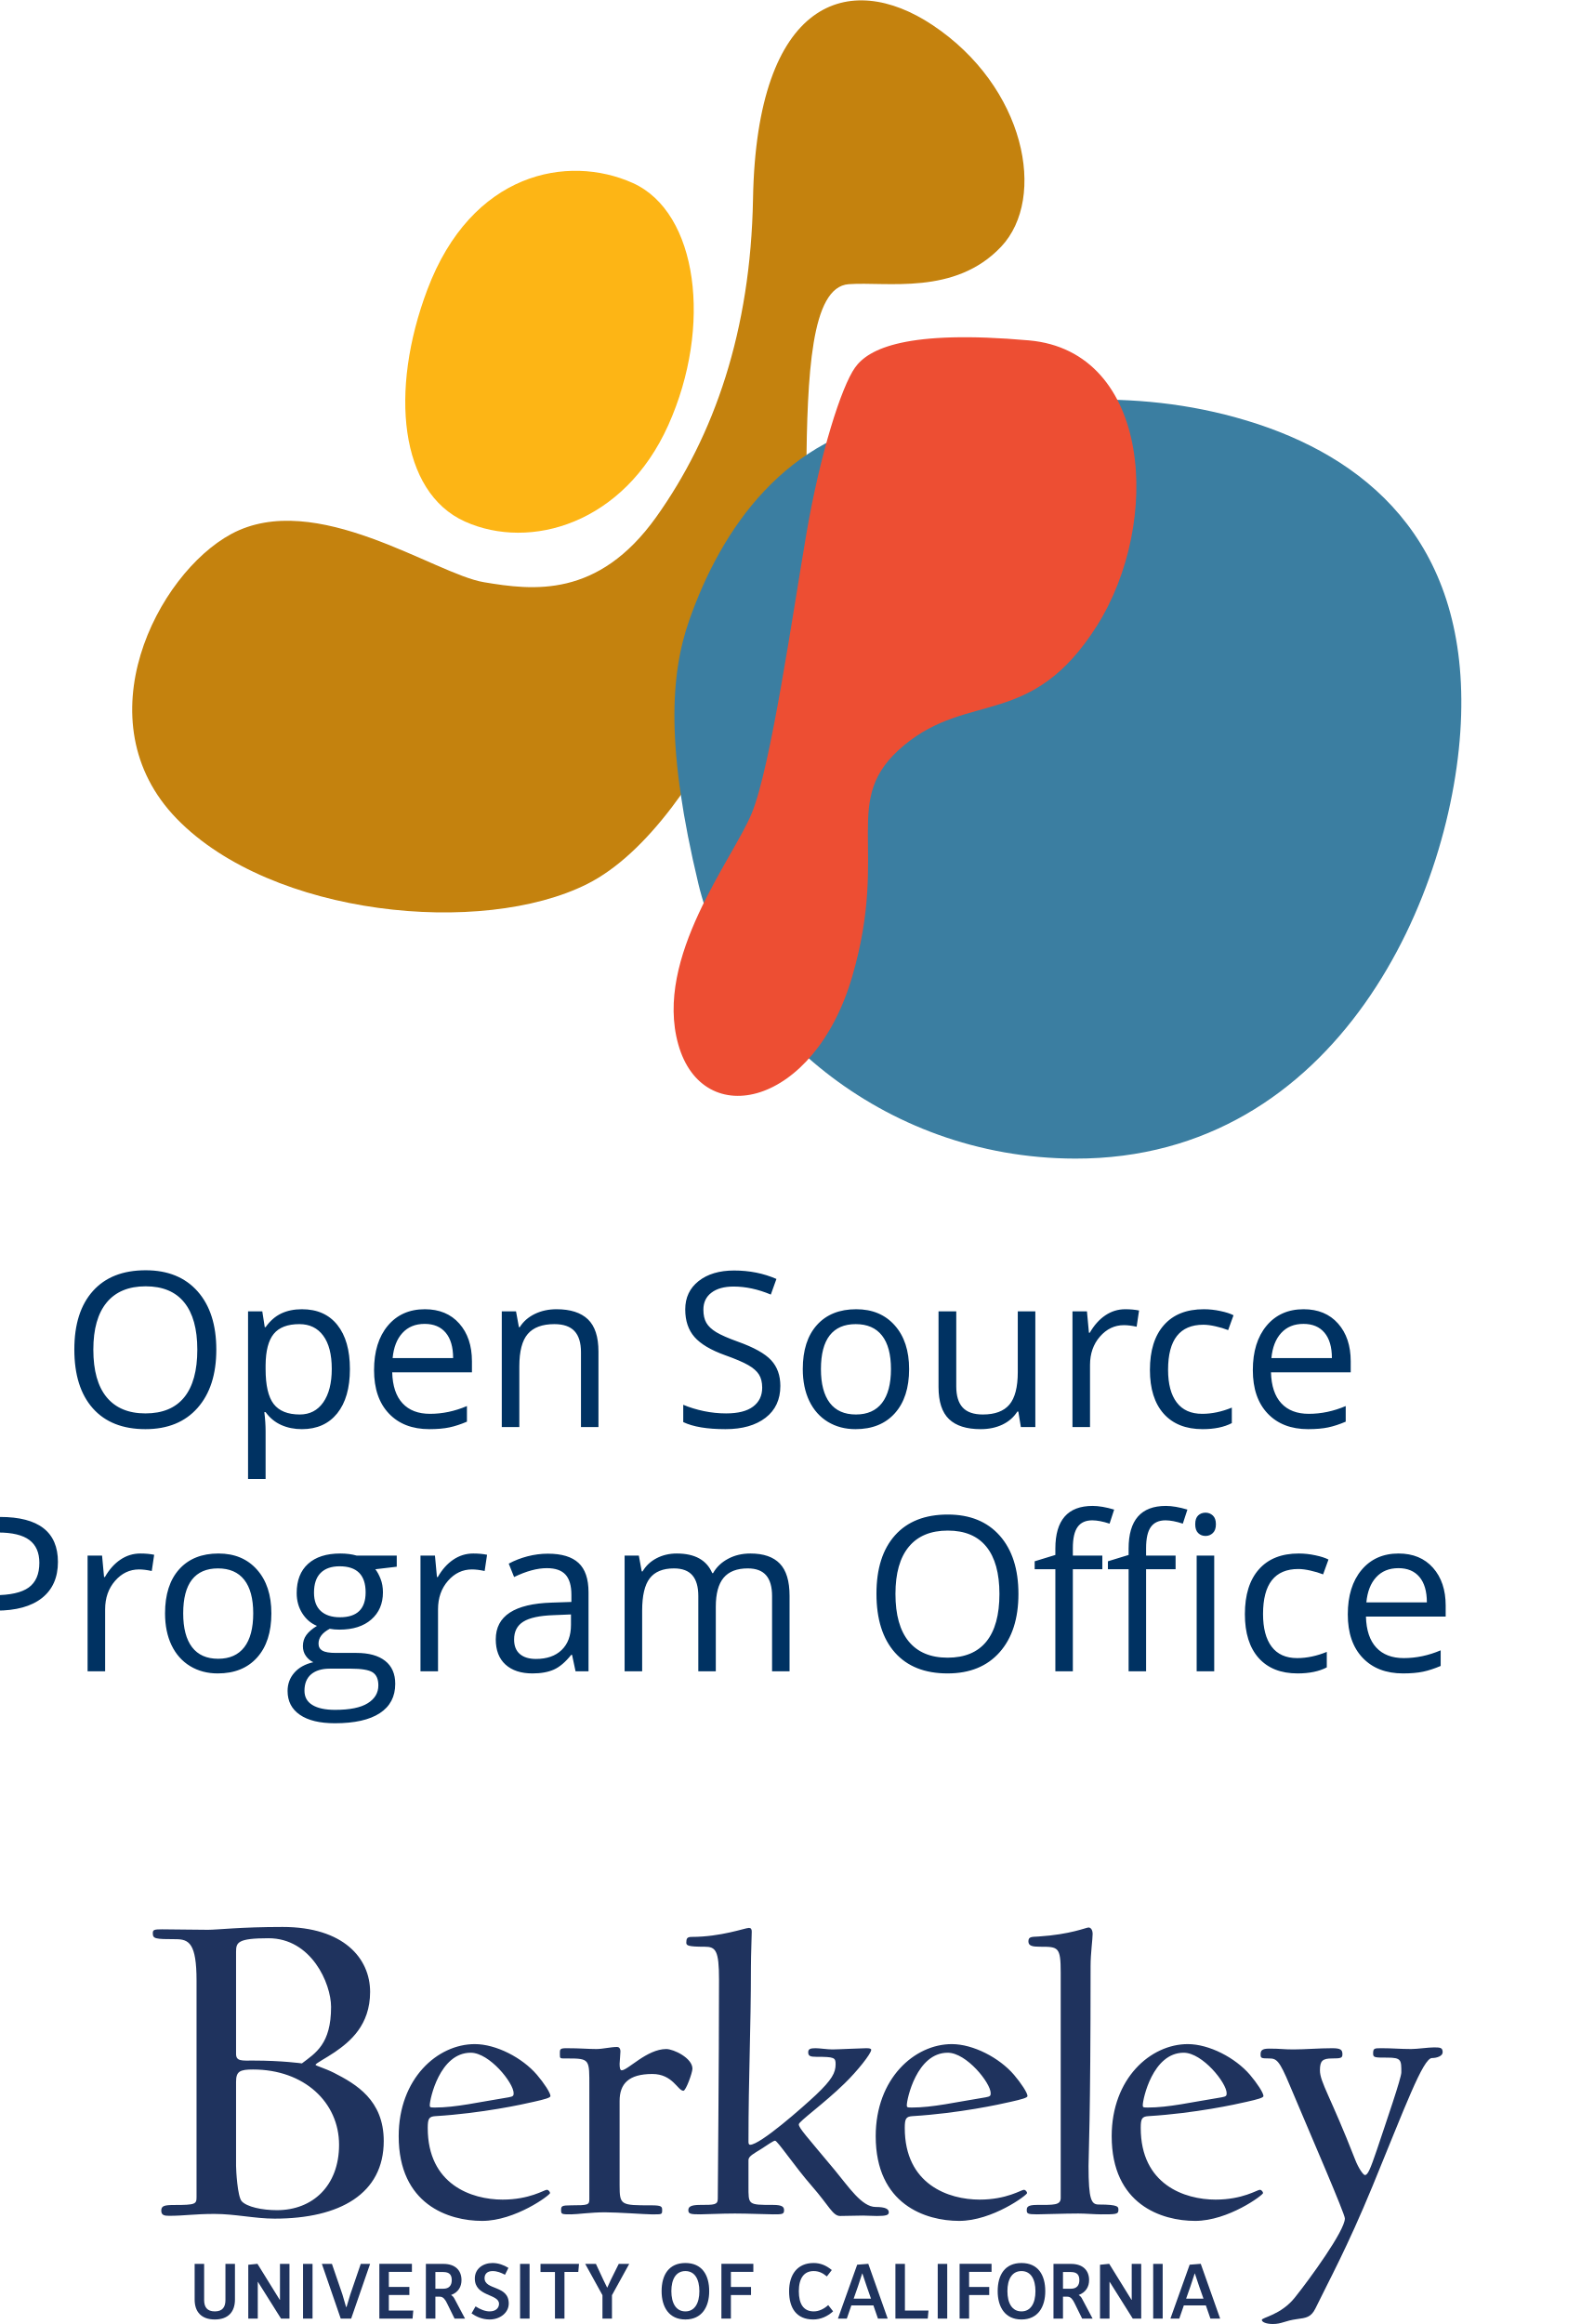
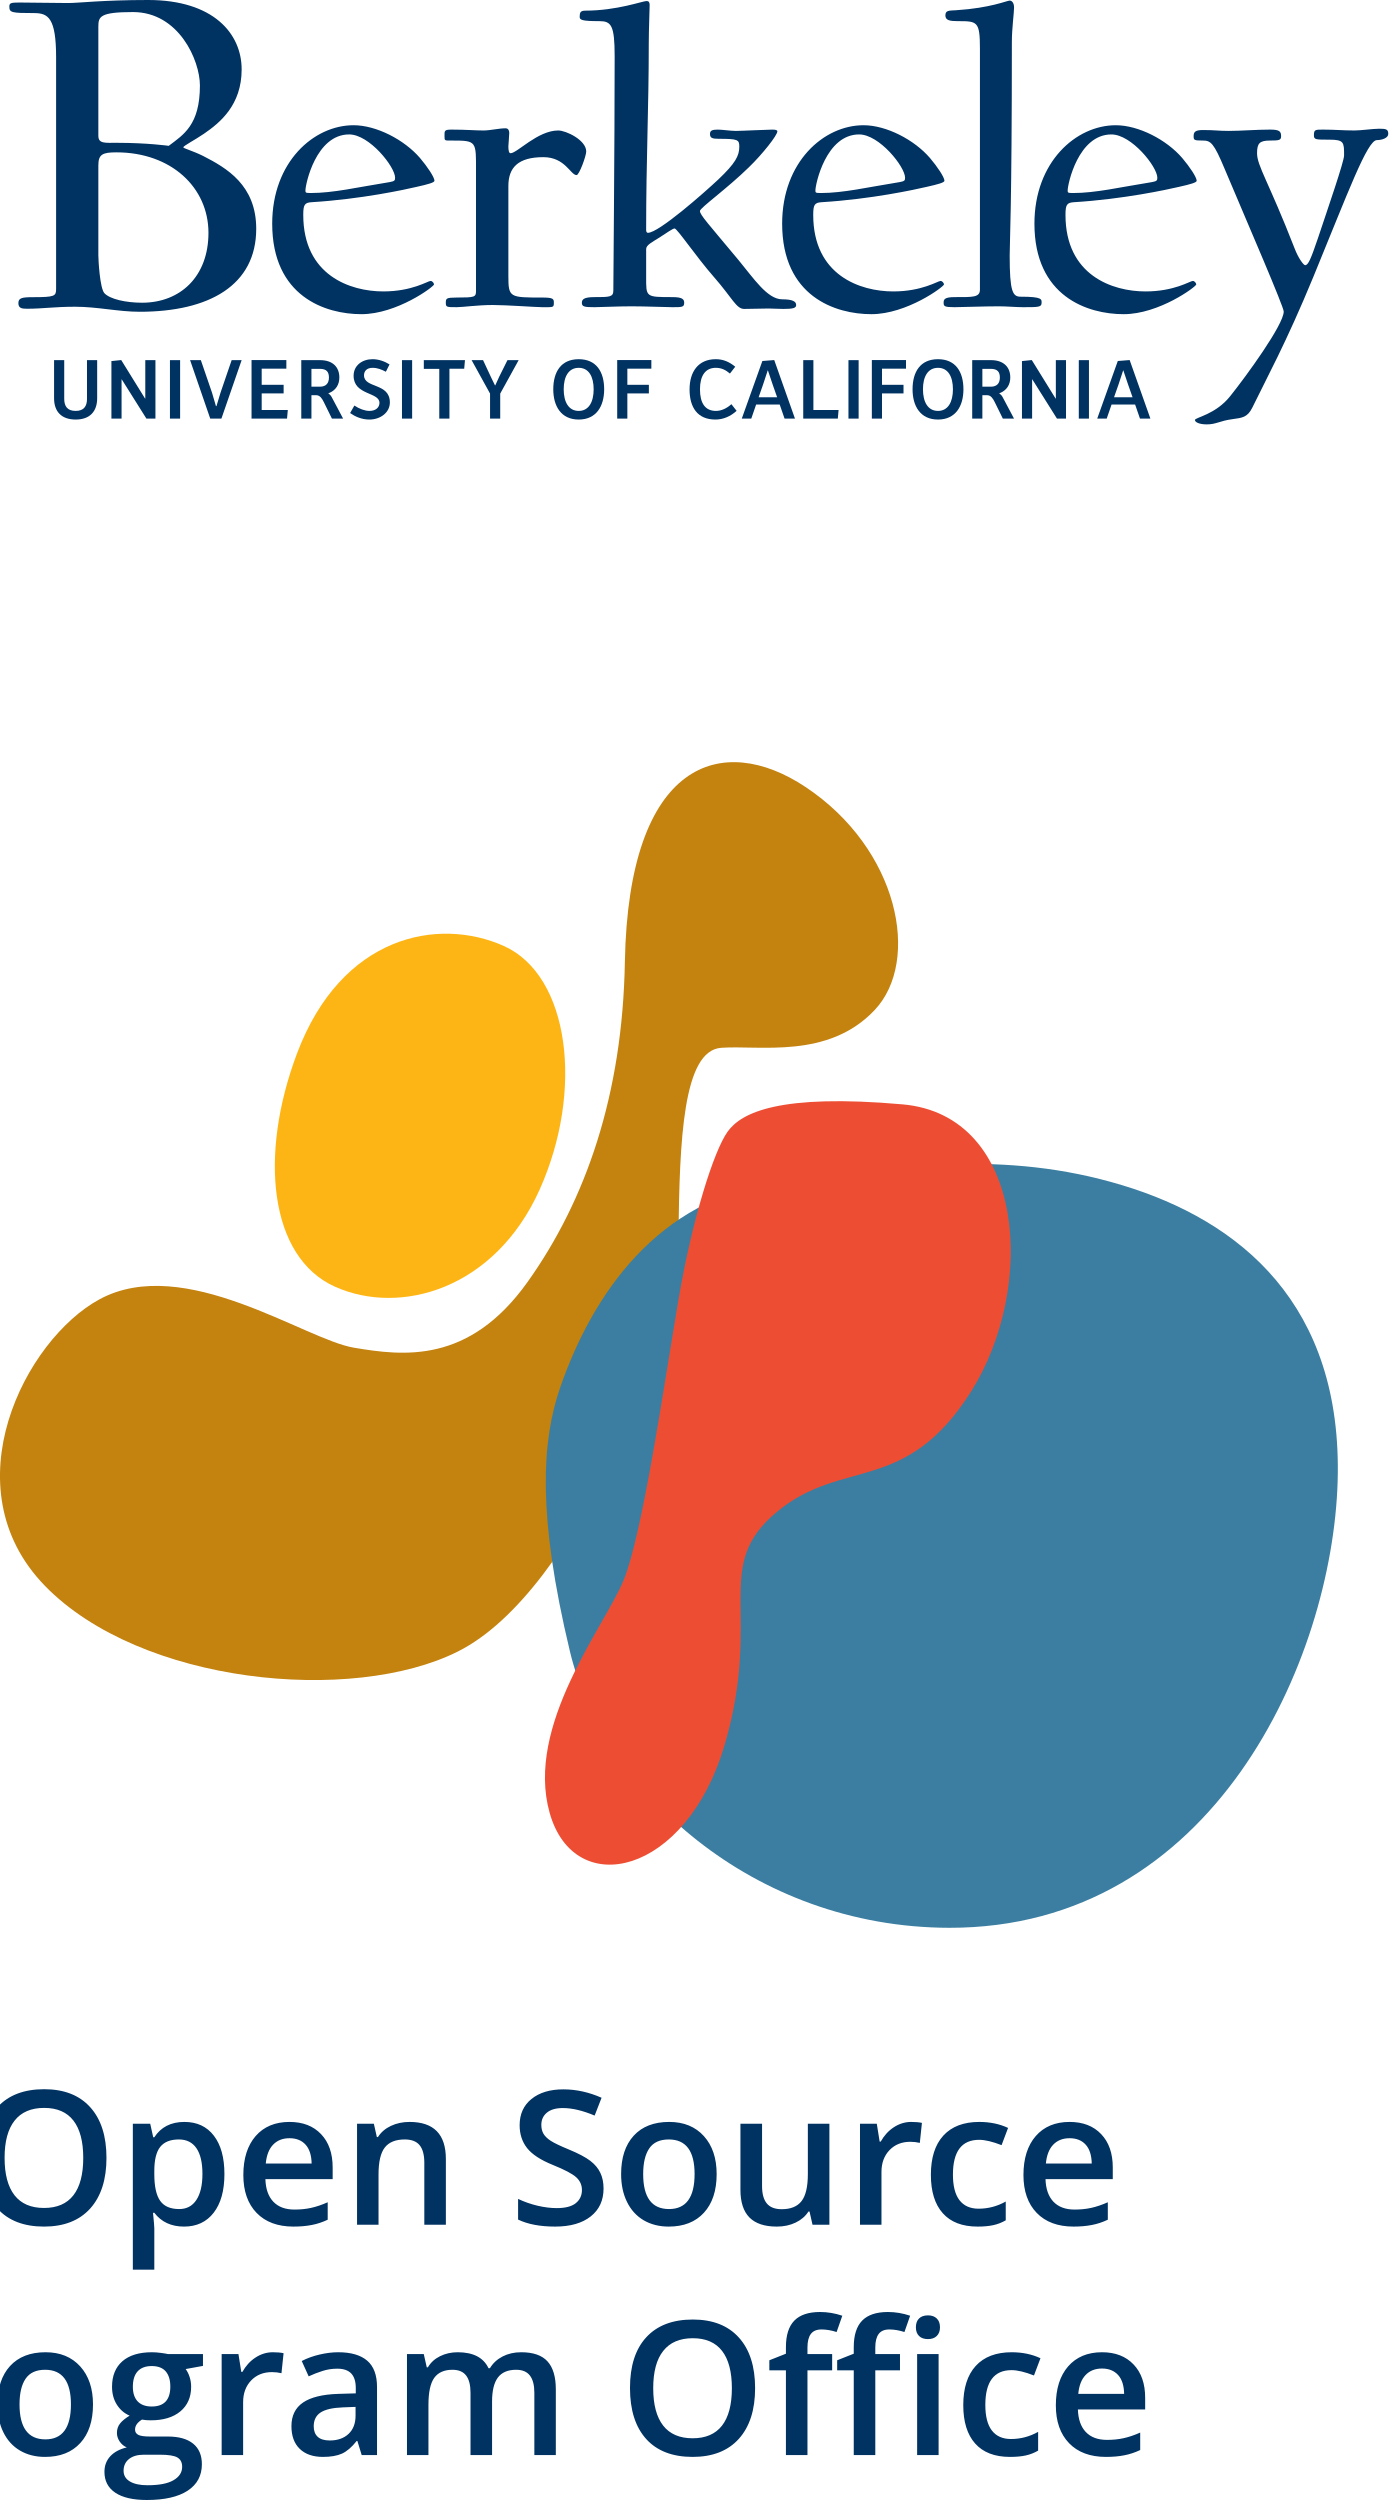
- <svg xmlns="http://www.w3.org/2000/svg" version="1.1" id="Layer_1" x="0px" y="0px" viewBox="0 0 412.836 601.977" xml:space="preserve" width="412.836" height="601.977">
+ <svg xmlns="http://www.w3.org/2000/svg" version="1.1" id="Layer_1" x="0px" y="0px" viewBox="0 0 297 534.842" xml:space="preserve" width="297" height="534.842">
  <defs id="defs115">
    <rect x="21.196" y="258.274" width="65.967" height="129.548" id="rect1" />
  </defs>
  <style type="text/css" id="style1">
	.st0{fill:#F7945E;}
	.st1{fill:#619BD3;}
	.st2{fill:#F15C45;}
	.st3{fill:#FFCA26;}
	.st4{fill:#214475;}
	.st5{enable-background:new    ;}
	.st6{fill:#224475;}
</style>
-   <text xml:space="preserve" id="text1" style="font-weight:bold;font-size:37.333px;font-family:Lato;-inkscape-font-specification:'Lato Bold';white-space:pre;shape-inside:url(#rect1);display:inline;fill:#1f335e;fill-opacity:1" transform="translate(-0.3435536,-72)" />
-   <text xml:space="preserve" style="font-weight:bold;font-size:66.667px;font-family:Lato;-inkscape-font-specification:'Lato Bold';text-align:center;text-anchor:middle;fill:#1f335e;fill-opacity:1" x="205.105" y="346.651" id="text2">
-     <tspan id="tspan2" x="205.105" y="346.651" style="font-style:normal;font-variant:normal;font-weight:bold;font-stretch:normal;font-size:66.667px;font-family:'Open Sans';-inkscape-font-specification:'Open Sans Bold';text-align:center;text-anchor:middle" />
-     <tspan x="205.105" y="432.915" style="font-style:normal;font-variant:normal;font-weight:normal;font-stretch:normal;font-size:56px;font-family:'Open Sans';-inkscape-font-specification:'Open Sans';text-align:center;text-anchor:middle;fill:#003262;fill-opacity:1" id="tspan3">Program Office</tspan>
-   </text>
-   <text xml:space="preserve" style="font-weight:bold;font-size:56px;font-family:'Open Sans';-inkscape-font-specification:'Open Sans Bold';text-align:center;text-anchor:middle;fill:#1f335e" x="206.163" y="369.639" id="text3">
-     <tspan id="tspan1" x="206.163" y="369.639" style="font-style:normal;font-variant:normal;font-weight:normal;font-stretch:normal;font-size:56px;font-family:'Open Sans';-inkscape-font-specification:'Open Sans';fill:#003262;fill-opacity:1">Open Source</tspan>
-   </text>
-   <g id="group-R5" transform="matrix(0.3064006,0,0,0.3064006,2.4009,468.8479)">
-     <path id="path2-6" d="m 7254.08,775.59 h 60.19 v 346.79 h -60.19 V 775.59" style="fill:#1f335e;fill-opacity:1;fill-rule:nonzero;stroke:none" transform="matrix(0.1333333,0,0,-0.1333333,0,533.3333)" />
-     <path id="path3-7" d="m 7117.91,894.531 h -1.5 l -141.26,228.359 -58.28,-6.01 V 775.59 h 60.27 v 232.89 h 1.06 l 146.32,-232.89 h 53.68 v 346.79 h -60.29 V 894.531" style="fill:#1f335e;fill-opacity:1;fill-rule:nonzero;stroke:none" transform="matrix(0.1333333,0,0,-0.1333333,0,533.3333)" />
-     <path id="path4-5" d="m 6026.45,775.59 h 60.26 V 925 h 127.6 v 51.059 h -127.6 v 95.781 h 142.35 v 51.05 h -202.61 v -347.3" style="fill:#1f335e;fill-opacity:1;fill-rule:nonzero;stroke:none" transform="matrix(0.1333333,0,0,-0.1333333,0,533.3333)" />
-     <path id="path5" d="m 5887.75,775.59 h 60.27 v 346.79 h -60.27 V 775.59" style="fill:#1f335e;fill-opacity:1;fill-rule:nonzero;stroke:none" transform="matrix(0.1333333,0,0,-0.1333333,0,533.3333)" />
-     <path id="path6" d="m 5679.72,1122.38 h -60.27 V 775.59 h 205.14 l 4.56,51.172 h -149.43 v 295.618" style="fill:#1f335e;fill-opacity:1;fill-rule:nonzero;stroke:none" transform="matrix(0.1333333,0,0,-0.1333333,0,533.3333)" />
-     <path id="path7" d="m 5101.67,821.211 c -64.25,0 -94.7,46.098 -94.7,128.051 0,81.438 32.44,127.578 93.69,127.578 32.89,0 57.29,-11.68 84.07,-33.95 l 31.32,40.51 c -36.37,29.92 -72.33,44.61 -115.39,44.61 -104.26,0 -155.45,-74.92 -155.45,-179.26 0,-106.289 46.58,-178.75 153.41,-178.75 46.59,0 90.1,19.18 125.59,51.68 l -30.88,39.492 c -28.39,-25.863 -60.78,-39.961 -91.66,-39.961" style="fill:#1f335e;fill-opacity:1;fill-rule:nonzero;stroke:none" transform="matrix(0.1333333,0,0,-0.1333333,0,533.3333)" />
-     <path id="path8" d="m 4515.99,775.59 h 60.2 V 925 h 127.61 v 51.059 h -127.61 v 95.781 h 142.32 v 51.05 h -202.52 v -347.3" style="fill:#1f335e;fill-opacity:1;fill-rule:nonzero;stroke:none" transform="matrix(0.1333333,0,0,-0.1333333,0,533.3333)" />
-     <path id="path9-3" d="m 3815.87,1023.67 c 0,0 -6.1,-12.65 -23.28,-51.088 h -1.49 c -18.24,38.438 -24.87,51.088 -24.87,51.088 l -46.04,98.71 h -67.87 L 3761.71,923.988 V 775.59 h 60.28 v 148.398 l 109.35,198.392 h -66.4 l -49.07,-98.71" style="fill:#1f335e;fill-opacity:1;fill-rule:nonzero;stroke:none" transform="matrix(0.1333333,0,0,-0.1333333,0,533.3333)" />
-     <path id="path10-5" d="m 3368.84,1070.82 h 91.66 V 775.59 h 60.27 v 295.66 h 87.6 l 4.53,51.13 h -244.06 v -51.56" style="fill:#1f335e;fill-opacity:1;fill-rule:nonzero;stroke:none" transform="matrix(0.1333333,0,0,-0.1333333,0,533.3333)" />
-     <path id="path11-6" d="m 3239.24,775.59 h 60.28 v 346.79 h -60.28 V 775.59" style="fill:#1f335e;fill-opacity:1;fill-rule:nonzero;stroke:none" transform="matrix(0.1333333,0,0,-0.1333333,0,533.3333)" />
-     <path id="path12-2" d="m 3014.02,1032.31 c 0,25.78 17.22,44.53 50.68,44.53 29.82,0 53.11,-10.08 78.95,-23.25 l 21.78,43.52 c -29.38,18.24 -64.26,30.9 -100.73,30.9 -61.3,0 -112.41,-36.99 -112.41,-98.24 0,-116.489 153.43,-95.711 153.43,-160.59 0,-25.7 -19.81,-47.969 -59.77,-47.969 -26.85,0 -60.78,12.66 -89.04,31.84 l -25.39,-44.531 c 28.34,-19.77 66.79,-38.52 114.43,-38.52 66.3,0 121.49,42.582 121.49,101.289 0,118.031 -153.42,82.543 -153.42,161.021" style="fill:#1f335e;fill-opacity:1;fill-rule:nonzero;stroke:none" transform="matrix(0.1333333,0,0,-0.1333333,0,533.3333)" />
-     <path id="path13-9" d="m 2407.06,925 h 130.14 v 51.129 h -130.14 v 95.711 h 146.33 v 51.05 h -206.52 v -347.3 h 210.57 l 4.6,51.172 H 2407.06 V 925" style="fill:#1f335e;fill-opacity:1;fill-rule:nonzero;stroke:none" transform="matrix(0.1333333,0,0,-0.1333333,0,533.3333)" />
-     <path id="path14-1" d="m 2162.57,928.48 c 0,0 -6.54,-19.769 -23.73,-78.992 h -3.06 c -16.74,59.223 -23.27,79.571 -23.27,79.571 l -66.38,193.321 h -63.75 l 119.49,-346.79 h 66.29 l 120,346.79 h -59.23 l -66.36,-193.9" style="fill:#1f335e;fill-opacity:1;fill-rule:nonzero;stroke:none" transform="matrix(0.1333333,0,0,-0.1333333,0,533.3333)" />
-     <path id="path15-2" d="m 1862.88,775.59 h 60.28 v 346.79 h -60.28 V 775.59" style="fill:#1f335e;fill-opacity:1;fill-rule:nonzero;stroke:none" transform="matrix(0.1333333,0,0,-0.1333333,0,533.3333)" />
-     <path id="path16-7" d="m 1716.65,894.531 h -1.44 l -141.39,228.359 -58.16,-6.01 V 775.59 h 60.25 v 232.89 h 0.96 l 146.36,-232.89 h 53.62 v 346.79 h -60.2 V 894.531" style="fill:#1f335e;fill-opacity:1;fill-rule:nonzero;stroke:none" transform="matrix(0.1333333,0,0,-0.1333333,0,533.3333)" />
-     <path id="path17-0" d="m 1370.83,892.582 c 0,-43.094 -18.12,-71.371 -67.24,-71.371 -49.61,0 -67.85,28.277 -67.85,71.879 v 229.29 h -60.2 V 896.059 c 0,-77.899 42.93,-126.059 128.05,-126.059 84.5,0 127.6,48.16 127.6,126.559 v 225.821 h -60.36 V 892.582" style="fill:#1f335e;fill-opacity:1;fill-rule:nonzero;stroke:none" transform="matrix(0.1333333,0,0,-0.1333333,0,533.3333)" />
-     <path id="path18-9" d="m 7463.08,902.191 26.86,76.481 c 0,0 4.1,11.058 27.3,82.968 h 1.03 c 23.83,-71.91 27.82,-82.968 27.82,-82.968 l 26.89,-76.481 z m 92.68,220.699 -70.38,-5.58 -122.03,-341.72 h 56.21 l 28.85,83.551 h 139.71 l 28.89,-83.551 h 61.75 l -123,347.3" style="fill:#1f335e;fill-opacity:1;fill-rule:nonzero;stroke:none" transform="matrix(0.1333333,0,0,-0.1333333,0,533.3333)" />
-     <path id="path19-3" d="m 6732.65,964.961 h -50.58 v 105.859 h 49.55 c 41.07,0 54.25,-19.33 54.25,-51.68 0,-32.89 -16.77,-54.179 -53.22,-54.179 z m 70.92,-64.332 c -4.08,8.082 -10.13,17.223 -21.29,23.859 v 0.942 c 45.55,17.269 65.35,52.66 65.35,94.22 0,60.23 -38.05,102.73 -114.43,102.73 H 6621.81 V 775.59 h 60.26 v 138.789 h 28.84 c 21.74,0 34.42,-20.348 44.51,-40.981 l 48.15,-97.808 h 66.29 l -66.29,125.039" style="fill:#1f335e;fill-opacity:1;fill-rule:nonzero;stroke:none" transform="matrix(0.1333333,0,0,-0.1333333,0,533.3333)" />
-     <path id="path20-6" d="m 6418.84,821.211 c -59.77,0 -89.16,52.621 -89.16,128.559 0,75.47 29.39,127.07 89.16,127.07 59.77,0 88.61,-52.15 88.61,-127.578 0,-75.43 -29.39,-128.051 -88.61,-128.051 z m 0,306.799 c -104.3,0 -150.89,-74.42 -150.89,-178.748 C 6267.95,850 6314,770 6418.84,770 c 104.77,0 150.88,80 150.88,179.262 0,104.328 -46.64,178.748 -150.88,178.748" style="fill:#1f335e;fill-opacity:1;fill-rule:nonzero;stroke:none" transform="matrix(0.1333333,0,0,-0.1333333,0,533.3333)" />
-     <path id="path21-0" d="m 5354.76,902.191 26.84,76.481 c 0,0 4,11.058 27.28,82.968 h 1.06 c 23.8,-71.91 27.83,-82.968 27.83,-82.968 l 26.85,-76.481 z m 92.68,220.699 -70.38,-5.58 -122.12,-341.72 h 56.32 l 28.81,83.551 h 139.81 l 28.81,-83.551 h 61.74 l -122.99,347.3" style="fill:#1f335e;fill-opacity:1;fill-rule:nonzero;stroke:none" transform="matrix(0.1333333,0,0,-0.1333333,0,533.3333)" />
-     <path id="path22-6" d="m 4287.65,821.211 c -59.74,0 -89.04,52.621 -89.04,128.559 0,75.47 29.3,127.07 89.04,127.07 59.84,0 88.61,-52.15 88.61,-127.578 0,-75.43 -29.32,-128.051 -88.61,-128.051 z m 0,306.799 c -104.22,0 -150.89,-74.42 -150.89,-178.748 C 4136.76,850 4182.9,770 4287.65,770 c 104.84,0 150.96,80 150.96,179.262 0,104.328 -46.67,178.748 -150.96,178.748" style="fill:#1f335e;fill-opacity:1;fill-rule:nonzero;stroke:none" transform="matrix(0.1333333,0,0,-0.1333333,0,533.3333)" />
-     <path id="path23-2" d="m 2752.81,964.961 h -50.61 v 105.859 h 49.63 c 41.02,0 54.16,-19.33 54.16,-51.68 0,-32.89 -16.75,-54.179 -53.18,-54.179 z m 70.91,-64.332 c -4.02,8.082 -10.13,17.223 -21.21,23.859 v 0.942 c 45.51,17.269 65.24,52.66 65.24,94.22 0,60.23 -37.93,102.73 -114.44,102.73 H 2641.93 V 775.59 h 60.27 v 138.789 h 28.89 c 21.72,0 34.43,-20.348 44.57,-40.981 l 48.06,-97.808 h 66.33 l -66.33,125.039" style="fill:#1f335e;fill-opacity:1;fill-rule:nonzero;stroke:none" transform="matrix(0.1333333,0,0,-0.1333333,0,533.3333)" />
-     <path id="path24-6" d="m 9035.29,2495.12 c -36.33,0 -106.42,-10.39 -145.31,-10.39 -70.08,0 -116.73,5.22 -186.8,5.22 -46.68,0 -54.43,0 -54.43,-33.78 0,-25.94 10.34,-25.94 90.8,-25.94 88.16,0 88.16,-15.54 88.16,-93.36 0,-36.32 -93.36,-306.17 -155.66,-492.89 -41.51,-121.99 -57.05,-158.28 -75.22,-158.28 -10.41,0 -41.52,44.1 -62.26,98.56 -155.75,399.53 -223.07,490.35 -223.07,565.54 0,59.65 15.49,75.2 77.75,75.2 54.46,0 64.89,2.62 64.89,25.98 0,28.59 -10.43,38.97 -64.89,38.97 -83.04,0 -173.81,-7.76 -246.42,-7.76 -62.28,0 -80.51,5.15 -153.08,5.15 -46.71,0 -54.52,-13 -54.52,-36.36 0,-23.36 2.62,-25.98 54.52,-25.98 46.67,0 64.83,-12.93 129.72,-168.55 142.69,-337.27 350.21,-817.27 350.21,-845.83 0,-77.81 -223.07,-383.9 -316.5,-500.698 C 8064.93,798.32 7943.04,782.77 7943.04,767.23 c 0,-13.011 25.98,-25.941 70.02,-25.941 57.07,0 75.24,20.781 153.05,31.09 57.14,7.851 88.32,10.391 116.81,67.5 82.97,171.291 199.77,381.411 363.25,778.321 204.9,498.17 319.04,809.42 376.15,809.42 31.13,0 67.43,13 67.43,36.33 0,28.63 -13.01,31.17 -54.46,31.17 M 2058.57,2334.14 c -59.7,29.69 -116.37,44.65 -116.37,50.55 0,8.94 65.63,41.87 122.33,80.58 95.45,65.63 223.71,170 223.71,381.84 0,211.8 -167.03,411.6 -554.82,411.6 -268.42,0 -411.57,-17.97 -474.25,-17.97 -104.37,0 -196.85,3.01 -289.35,3.01 -50.644,0 -59.57,-3.01 -59.57,-23.83 0,-35.82 11.914,-38.83 146.11,-38.83 83.48,0 131.25,-26.87 131.25,-262.5 V 1546.56 c 0,-44.72 -6.03,-50.7 -140.15,-50.7 -65.647,0 -83.558,-6.02 -83.558,-35.74 0,-29.89 20.879,-32.85 50.698,-32.85 95.41,0 161.02,11.91 286.33,11.91 131.25,0 256.55,-29.84 381.82,-29.84 414.59,0 691.95,158.08 691.95,492.18 0,259.53 -175.97,360.98 -316.13,432.62 m -620.35,766.45 c 0,59.64 8.87,86.56 205.68,86.56 271.51,0 396.8,-286.45 396.8,-435.59 0,-235.66 -98.5,-292.3 -184.96,-357.93 0,0 -125.3,17.93 -307.19,17.93 -71.64,0 -110.33,-5.94 -110.33,41.8 z m 259.41,-1637.58 c -95.47,0 -190.82,20.94 -223.72,56.68 -26.82,29.92 -35.69,196.91 -35.69,223.71 v 533.89 c 0,65.68 23.86,77.66 107.34,77.66 325.08,0 545.82,-208.78 545.82,-477.25 0,-259.5 -167.05,-414.69 -393.75,-414.69 m 1301.08,-67.93 c 210.11,0 430.72,163.55 430.72,176.48 0,5.16 -7.81,20.63 -20.74,20.63 -15.55,0 -109.01,-62.19 -280.22,-62.19 -197.22,0 -474.74,95.98 -474.74,453.98 0,59.73 7.73,72.66 49.25,75.28 295.73,18.16 555.18,75.11 622.58,90.82 70.08,15.54 106.41,26.01 106.41,36.33 0,20.78 -41.45,82.96 -85.58,134.84 -93.46,108.98 -259.44,194.65 -394.33,194.65 -236.07,0 -482.57,-217.97 -482.57,-583.79 0,-433.28 316.5,-537.03 529.22,-537.03 m -72.6,1066.25 c 119.35,0 272.36,-191.96 272.36,-256.76 0,-15.55 -2.58,-20.78 -31.17,-25.86 -194.54,-31.17 -334.65,-64.96 -469.55,-64.96 -31.09,0 -31.09,2.62 -31.09,15.54 0,36.33 62.25,332.04 259.45,332.04 m 1214.1,-998.75 c 0,23.32 -2.63,31.17 -70.02,31.17 -191.95,0 -199.77,0 -199.77,127.07 v 534.49 c 0,108.83 57.08,171.17 207.51,171.17 129.74,0 160.91,-106.36 197.24,-106.36 15.55,0 57.06,114.14 57.06,140.08 0,67.42 -119.4,124.53 -166.04,124.53 -121.96,0 -243.93,-134.93 -282.77,-134.93 -10.42,0 -13,18.17 -13,41.49 0,7.77 5.2,64.88 5.2,77.85 0,20.81 -10.43,28.59 -20.74,28.59 -41.53,0 -90.86,-13 -132.38,-13 -51.84,0 -101.12,5.22 -189.36,5.22 -44.1,0 -41.52,-7.76 -41.52,-38.97 0,-28.56 0,-25.98 46.75,-25.98 145.28,0 140.08,-5.16 140.08,-181.48 v -710.98 c 0,-36.17 -7.79,-38.79 -114.14,-38.79 -62.34,0 -64.96,-5.23 -64.96,-31.17 0,-26.02 5.23,-26.02 64.96,-26.02 36.33,0 124.51,12.93 212.76,12.93 82.93,0 256.79,-12.93 293.12,-12.93 67.39,0 70.02,-2.61 70.02,26.02 m 1883.63,-67.5 c 210.14,0 430.67,163.55 430.67,176.48 0,5.16 -7.82,20.63 -20.78,20.63 -15.57,0 -109.02,-62.19 -280.18,-62.19 -197.21,0 -474.79,95.98 -474.79,453.98 0,59.73 7.74,72.66 49.34,75.28 295.74,18.16 555.1,75.11 622.6,90.82 70.02,15.54 106.38,26.01 106.38,36.33 0,20.78 -41.5,82.96 -85.65,134.84 -93.43,108.98 -259.4,194.65 -394.31,194.65 -236.17,0 -482.65,-217.97 -482.65,-583.79 0,-433.28 316.6,-537.03 529.37,-537.03 m -72.69,1066.25 c 119.35,0 272.48,-191.96 272.48,-256.76 0,-15.55 -2.62,-20.78 -31.17,-25.86 -194.65,-31.17 -334.67,-64.96 -469.55,-64.96 -31.18,0 -31.18,2.62 -31.18,15.54 0,36.33 62.27,332.04 259.42,332.04 M 7520.21,1395.08 c 210.14,0 430.64,163.55 430.64,176.48 0,5.16 -7.81,20.63 -20.82,20.63 -15.54,0 -108.82,-62.19 -280.13,-62.19 -197.15,0 -474.75,95.98 -474.75,453.98 0,59.73 7.81,72.66 49.26,75.28 295.8,18.16 555.19,75.11 622.66,90.82 70,15.54 106.31,26.01 106.31,36.33 0,20.78 -41.43,82.96 -85.53,134.84 -93.41,108.98 -259.48,194.65 -394.36,194.65 -236.07,0 -482.56,-217.97 -482.56,-583.79 0,-433.28 316.51,-537.03 529.28,-537.03 m -72.7,1066.25 c 119.34,0 272.47,-191.96 272.47,-256.76 0,-15.55 -2.58,-20.78 -31.18,-25.86 -194.61,-31.17 -334.64,-64.96 -469.55,-64.96 -31.18,0 -31.18,2.62 -31.18,15.54 0,36.33 62.28,332.04 259.44,332.04 M 6517.2,1496.37 c -62.34,0 -64.88,-15.63 -64.88,-33.79 0,-20.78 5.22,-26.02 64.88,-26.02 36.33,0 173.79,5.24 262.02,5.24 46.72,0 103.8,-5.24 142.7,-5.24 93.43,0 111.55,0 111.55,26.02 0,20.7 5.24,36.25 -124.53,36.25 -46.72,0 -64.82,28.63 -64.82,243.87 0,75.35 12.96,280.23 12.96,1268.67 0,77.81 13.01,171.17 13.01,202.42 0,28.55 -13.01,41.48 -25.97,41.48 -15.55,0 -114.19,-44.1 -316.49,-57.11 -44.1,-2.53 -64.88,0 -64.88,-31.09 0,-28.55 25.98,-33.71 72.62,-33.71 116.71,0 132.26,0 132.26,-163.48 V 1540.39 c 0,-46.64 -44.03,-44.02 -150.43,-44.02 m -1022.73,-13.09 c -88.15,0 -171.14,127.07 -259.44,233.52 -181.54,217.93 -228.26,267.18 -228.26,290.49 0,18.26 160.86,132.4 290.53,259.47 80.51,77.81 168.67,189.41 168.67,212.81 0,7.77 -10.43,10.38 -31.09,10.38 -31.17,0 -181.63,-7.76 -215.39,-7.76 -31.12,0 -80.45,7.76 -106.43,7.76 -33.59,0 -46.64,-5.22 -46.64,-25.93 0,-23.43 13.05,-28.63 51.95,-28.63 114.04,0 121.86,-5.16 121.86,-46.72 0,-54.33 -23.36,-98.44 -124.55,-194.49 -82.93,-77.81 -352.83,-316.48 -417.68,-316.48 -7.73,0 -10.35,7.77 -10.35,18.16 0,422.77 15.55,713.43 15.55,1107.73 0,83.05 5.19,192.04 5.19,225.75 0,15.61 -5.19,23.32 -18.12,23.32 -23.36,0 -176.49,-57.03 -363.26,-57.03 -28.48,0 -33.68,-10.47 -33.68,-36.41 0,-18.17 10.32,-25.86 116.72,-25.86 70.02,0 90.77,-23.41 90.77,-207.58 0,-547.42 -7.82,-1315.43 -7.82,-1390.62 0,-38.79 -23.28,-38.79 -111.54,-38.79 -62.2,0 -75.21,-13.09 -75.21,-33.79 0,-23.4 15.64,-26.02 75.21,-26.02 36.35,0 132.32,5.24 220.57,5.24 83,0 202.34,-5.24 241.27,-5.24 57.07,0 70.03,0 70.03,26.02 0,20.7 -10.35,33.79 -70.03,33.79 -160.84,0 -155.65,0 -155.65,121.83 v 163.48 c 0,23.36 36.29,41.52 77.81,67.46 44.14,28.56 80.45,54.41 90.79,54.41 15.56,0 124.62,-163.39 233.45,-287.96 109.03,-124.46 132.38,-189.34 179.1,-189.34 36.3,0 114.24,2.54 145.34,2.54 23.28,0 57.03,-2.54 88.16,-2.54 57.05,0 75.21,5.16 75.21,23.24 0,20.78 -20.74,33.79 -83.04,33.79" style="fill:#1f335e;fill-opacity:1;fill-rule:nonzero;stroke:none" transform="matrix(0.1333333,0,0,-0.1333333,0,533.3333)" />
+   <text xml:space="preserve" id="text1" style="font-weight:bold;font-size:37.333px;font-family:Lato;-inkscape-font-specification:'Lato Bold';white-space:pre;shape-inside:url(#rect1);display:inline;fill:#1f335e;fill-opacity:1" transform="translate(-63.6554,-115.6821)" />
+   <g id="g3" transform="translate(-63.31185,-43.68211)">
+     <text xml:space="preserve" style="font-weight:bold;font-size:66.667px;font-family:Lato;-inkscape-font-specification:'Lato Bold';text-align:center;text-anchor:middle;fill:#003262;fill-opacity:1" x="205.48" y="482.651" id="text2">
+       <tspan id="tspan2" x="205.48" y="482.651" style="font-style:normal;font-variant:normal;font-weight:bold;font-stretch:normal;font-size:66.667px;font-family:'Open Sans';-inkscape-font-specification:'Open Sans Bold';text-align:center;text-anchor:middle;fill:#003262;fill-opacity:1" />
+       <tspan x="205.48" y="568.915" style="font-style:normal;font-variant:normal;font-weight:600;font-stretch:normal;font-size:40px;font-family:'Open Sans';-inkscape-font-specification:'Open Sans, Semi-Bold';font-variant-ligatures:normal;font-variant-caps:small-caps;font-variant-numeric:normal;font-variant-east-asian:normal;text-align:center;text-anchor:middle;fill:#003262;fill-opacity:1" id="tspan3">Program Office</tspan>
+     </text>
+     <text xml:space="preserve" style="font-weight:bold;font-size:40px;font-family:'Open Sans';-inkscape-font-specification:'Open Sans Bold';text-align:center;text-anchor:middle;fill:#1f335e" x="206.115" y="519.639" id="text3">
+       <tspan id="tspan1" x="206.115" y="519.639" style="font-style:normal;font-variant:normal;font-weight:600;font-stretch:normal;font-size:40px;font-family:'Open Sans';-inkscape-font-specification:'Open Sans, Semi-Bold';font-variant-ligatures:normal;font-variant-caps:small-caps;font-variant-numeric:normal;font-variant-east-asian:normal;fill:#003262;fill-opacity:1">Open Source</tspan>
+     </text>
  </g>
-   <g id="g2" transform="matrix(2.264542,0,0,2.264542,34.24871,0.09361096)">
+   <g id="g2" transform="matrix(1.882274,0,0,1.882274,-7.883353e-8,163.0558)">
    <path class="st0" d="m 11.323,61.044 c -8.46,4.57 -17.1,21.38 -6.22,32.57 C 15.983,104.804 40.033,107.114 52.053,101.074 c 13.65,-6.85 24.93,-36.38 25.06,-47.26 0.13,-10.88 0.51,-21.04 4.86,-21.35 4.35,-0.31 12.14,1.32 17.43,-4.28 5.29,-5.6 2.76,-18.32 -7.86,-25.37 -9.45,-6.28 -20.11,-3.04 -20.52,19.9 -0.27,15.08 -4.42,27.05 -11.07,36.38 -6.65,9.33 -14.12,8.4 -19.71,7.46 -5.6,-0.92 -19.28,-10.72 -28.92,-5.51 z" id="path1-6" style="fill:#c4820e;fill-opacity:1" />
    <path class="st1" d="m 63.723,70.914 c 3.65,-10.42 11.01,-21.3 24.69,-23.17 13.68,-1.87 25.73,-3.71 39.11,0.33 13.37,4.04 25.13,13.51 24.51,33.72 -0.62,20.21 -14.05,50.74 -44.14,50.69 -22.46,-0.04 -39.38,-15.84 -43.11,-31.39 -3.73,-15.55 -3.24,-23.96 -1.06,-30.18 z" id="path2-7" style="fill:#3b7ea1;fill-opacity:1" />
    <path class="st2" d="m 62.473,119.424 c 2.81,10 15.55,7.15 19.9,-7.77 4.35,-14.93 -1.55,-20.21 5.91,-26.43 7.46,-6.22 14.61,-1.87 22.08,-13.68 7.46,-11.82 6.22,-31.41 -7.77,-32.65 -13.99,-1.24 -18.35,0.93 -19.9,3.11 -1.55,2.18 -3.99,9.79 -5.57,19.04 -1.58,9.25 -4.07,26.67 -6.25,31.95 -2.18,5.29 -11.2,16.48 -8.4,26.43 z" id="path3-5" style="fill:#ed4e33;fill-opacity:1" />
    <path class="st3" d="m 61.333,48.584 c -5.07,11.3 -15.82,14.38 -23.27,11.03 -7.45,-3.35 -8.67,-14.93 -4.3,-26.52 5.06,-13.43 16.06,-15.54 23.51,-12.2 7.45,3.35 9.13,16.39 4.06,27.69 z" id="path4-3" style="fill:#fdb515;fill-opacity:1" />
  </g>
+   <g id="g1" style="fill:#003262;fill-opacity:1" transform="matrix(0.3606564,0,0,0.3606564,279.3449,-102.4264)">
+     <path fill-rule="nonzero" fill="rgb(12.262%, 20.007%, 37%)" fill-opacity="1" d="m -134.617,532.312 h 6.02 v -34.68 h -6.02 v 34.68" id="path1" style="fill:#003262;fill-opacity:1" />
+     <path fill-rule="nonzero" fill="rgb(12.262%, 20.007%, 37%)" fill-opacity="1" d="m -148.234,520.418 h -0.148 l -14.125,-22.836 -5.828,0.602 v 34.129 h 6.027 v -23.289 h 0.105 l 14.633,23.289 h 5.367 v -34.68 h -6.031 v 22.785" id="path2" style="fill:#003262;fill-opacity:1" />
+     <path fill-rule="nonzero" fill="rgb(12.262%, 20.007%, 37%)" fill-opacity="1" d="m -257.379,532.312 h 6.027 v -14.941 h 12.758 v -5.105 h -12.758 v -9.578 h 14.234 v -5.105 h -20.262 v 34.73" id="path3" style="fill:#003262;fill-opacity:1" />
+     <path fill-rule="nonzero" fill="rgb(12.262%, 20.007%, 37%)" fill-opacity="1" d="m -271.25,532.312 h 6.027 V 497.633 H -271.25 v 34.68" id="path4" style="fill:#003262;fill-opacity:1" />
+     <path fill-rule="nonzero" fill="rgb(12.262%, 20.007%, 37%)" fill-opacity="1" d="m -292.051,497.633 h -6.027 v 34.68 h 20.516 l 0.453,-5.117 h -14.941 v -29.562" id="path5-3" style="fill:#003262;fill-opacity:1" />
+     <path fill-rule="nonzero" fill="rgb(12.262%, 20.007%, 37%)" fill-opacity="1" d="m -349.855,527.75 c -6.426,0 -9.473,-4.609 -9.473,-12.805 0,-8.145 3.246,-12.758 9.371,-12.758 3.289,0 5.73,1.168 8.406,3.395 l 3.133,-4.051 c -3.637,-2.992 -7.234,-4.461 -11.539,-4.461 -10.426,0 -15.547,7.492 -15.547,17.926 0,10.629 4.66,17.875 15.344,17.875 4.656,0 9.008,-1.918 12.559,-5.168 l -3.09,-3.949 c -2.84,2.586 -6.078,3.996 -9.164,3.996" id="path6-5" style="fill:#003262;fill-opacity:1" />
+     <path fill-rule="nonzero" fill="rgb(12.262%, 20.007%, 37%)" fill-opacity="1" d="m -408.426,532.312 h 6.02 v -14.941 h 12.762 v -5.105 h -12.762 v -9.578 h 14.234 v -5.105 h -20.254 v 34.73" id="path7-6" style="fill:#003262;fill-opacity:1" />
+     <path fill-rule="nonzero" fill="rgb(12.262%, 20.007%, 37%)" fill-opacity="1" d="m -478.438,507.504 c 0,0 -0.609,1.266 -2.328,5.109 h -0.148 c -1.824,-3.844 -2.488,-5.109 -2.488,-5.109 l -4.602,-9.871 h -6.789 l 10.941,19.84 v 14.84 h 6.027 v -14.84 l 10.934,-19.84 h -6.641 l -4.906,9.871" id="path8-2" style="fill:#003262;fill-opacity:1" />
+     <path fill-rule="nonzero" fill="rgb(12.262%, 20.007%, 37%)" fill-opacity="1" d="m -523.141,502.789 h 9.168 v 29.523 h 6.027 v -29.566 h 8.758 l 0.453,-5.113 h -24.406 v 5.156" id="path9" style="fill:#003262;fill-opacity:1" />
+     <path fill-rule="nonzero" fill="rgb(12.262%, 20.007%, 37%)" fill-opacity="1" d="m -536.098,532.312 h 6.027 v -34.68 h -6.027 v 34.68" id="path10" style="fill:#003262;fill-opacity:1" />
+     <path fill-rule="nonzero" fill="rgb(12.262%, 20.007%, 37%)" fill-opacity="1" d="m -558.621,506.641 c 0,-2.578 1.723,-4.453 5.066,-4.453 2.984,0 5.312,1.008 7.895,2.324 l 2.18,-4.352 c -2.938,-1.824 -6.426,-3.09 -10.074,-3.09 -6.129,0 -11.238,3.699 -11.238,9.824 0,11.648 15.34,9.57 15.34,16.059 0,2.57 -1.98,4.797 -5.977,4.797 -2.684,0 -6.078,-1.266 -8.902,-3.184 l -2.539,4.453 c 2.832,1.977 6.68,3.852 11.441,3.852 6.633,0 12.148,-4.258 12.148,-10.129 0,-11.805 -15.34,-8.254 -15.34,-16.102" id="path11" style="fill:#003262;fill-opacity:1" />
+     <path fill-rule="nonzero" fill="rgb(12.262%, 20.007%, 37%)" fill-opacity="1" d="m -619.316,517.371 h 13.012 v -5.113 h -13.012 v -9.57 h 14.633 v -5.105 h -20.652 v 34.73 h 21.055 l 0.461,-5.117 h -15.496 v -9.824" id="path12" style="fill:#003262;fill-opacity:1" />
+     <path fill-rule="nonzero" fill="rgb(12.262%, 20.007%, 37%)" fill-opacity="1" d="m -643.766,517.023 c 0,0 -0.656,1.977 -2.375,7.898 h -0.305 c -1.676,-5.922 -2.328,-7.957 -2.328,-7.957 l -6.637,-19.332 h -6.375 l 11.949,34.68 h 6.629 l 12,-34.68 h -5.922 l -6.637,19.391" id="path13" style="fill:#003262;fill-opacity:1" />
+     <path fill-rule="nonzero" fill="rgb(12.262%, 20.007%, 37%)" fill-opacity="1" d="m -673.734,532.312 h 6.027 v -34.68 h -6.027 v 34.68" id="path14" style="fill:#003262;fill-opacity:1" />
+     <path fill-rule="nonzero" fill="rgb(12.262%, 20.007%, 37%)" fill-opacity="1" d="m -688.359,520.418 h -0.145 l -14.137,-22.836 -5.816,0.602 v 34.129 h 6.023 v -23.289 h 0.098 l 14.637,23.289 h 5.359 v -34.68 h -6.02 v 22.785" id="path15" style="fill:#003262;fill-opacity:1" />
+     <path fill-rule="nonzero" fill="rgb(12.262%, 20.007%, 37%)" fill-opacity="1" d="m -722.941,520.613 c 0,4.309 -1.812,7.137 -6.723,7.137 -4.961,0 -6.785,-2.828 -6.785,-7.188 v -22.93 h -6.02 v 22.633 c 0,7.789 4.293,12.605 12.805,12.605 8.449,0 12.758,-4.816 12.758,-12.656 v -22.582 h -6.035 v 22.98" id="path16" style="fill:#003262;fill-opacity:1" />
+     <path fill-rule="nonzero" fill="rgb(12.262%, 20.007%, 37%)" fill-opacity="1" d="m -113.715,519.652 2.684,-7.648 c 0,0 0.41,-1.105 2.73,-8.297 h 0.105 c 2.383,7.191 2.781,8.297 2.781,8.297 l 2.688,7.648 z m 9.266,-22.07 -7.035,0.559 -12.203,34.172 h 5.621 l 2.883,-8.355 h 13.973 l 2.887,8.355 h 6.176 l -12.301,-34.73" id="path17" style="fill:#003262;fill-opacity:1" />
+     <path fill-rule="nonzero" fill="rgb(12.262%, 20.007%, 37%)" fill-opacity="1" d="m -186.758,513.375 h -5.059 v -10.586 h 4.953 c 4.109,0 5.426,1.934 5.426,5.168 0,3.289 -1.676,5.418 -5.32,5.418 z m 7.09,6.434 c -0.406,-0.809 -1.012,-1.723 -2.129,-2.387 v -0.094 c 4.555,-1.727 6.535,-5.266 6.535,-9.422 0,-6.023 -3.805,-10.273 -11.441,-10.273 h -11.141 v 34.68 h 6.027 v -13.879 h 2.883 c 2.176,0 3.441,2.035 4.453,4.098 l 4.812,9.781 h 6.629 l -6.629,-12.504" id="path18" style="fill:#003262;fill-opacity:1" />
+     <path fill-rule="nonzero" fill="rgb(12.262%, 20.007%, 37%)" fill-opacity="1" d="m -218.141,527.75 c -5.977,0 -8.914,-5.262 -8.914,-12.855 0,-7.547 2.938,-12.707 8.914,-12.707 5.977,0 8.863,5.215 8.863,12.758 0,7.543 -2.941,12.805 -8.863,12.805 z m 0,-30.68 c -10.43,0 -15.086,7.441 -15.086,17.875 0,9.926 4.602,17.926 15.086,17.926 10.477,0 15.09,-8 15.09,-17.926 0,-10.434 -4.664,-17.875 -15.09,-17.875" id="path19" style="fill:#003262;fill-opacity:1" />
+     <path fill-rule="nonzero" fill="rgb(12.262%, 20.007%, 37%)" fill-opacity="1" d="m -324.547,519.652 2.684,-7.648 c 0,0 0.398,-1.105 2.727,-8.297 h 0.105 c 2.383,7.191 2.785,8.297 2.785,8.297 l 2.684,7.648 z m 9.266,-22.07 -7.035,0.559 -12.215,34.172 h 5.633 l 2.883,-8.355 h 13.98 l 2.879,8.355 h 6.176 l -12.301,-34.73" id="path20" style="fill:#003262;fill-opacity:1" />
+     <path fill-rule="nonzero" fill="rgb(12.262%, 20.007%, 37%)" fill-opacity="1" d="m -431.258,527.75 c -5.977,0 -8.906,-5.262 -8.906,-12.855 0,-7.547 2.93,-12.707 8.906,-12.707 5.984,0 8.859,5.215 8.859,12.758 0,7.543 -2.93,12.805 -8.859,12.805 z m 0,-30.68 c -10.422,0 -15.09,7.441 -15.09,17.875 0,9.926 4.613,17.926 15.09,17.926 10.484,0 15.094,-8 15.094,-17.926 0,-10.434 -4.664,-17.875 -15.094,-17.875" id="path21" style="fill:#003262;fill-opacity:1" />
+     <path fill-rule="nonzero" fill="rgb(12.262%, 20.007%, 37%)" fill-opacity="1" d="m -584.742,513.375 h -5.062 v -10.586 h 4.965 c 4.102,0 5.414,1.934 5.414,5.168 0,3.289 -1.672,5.418 -5.316,5.418 z m 7.09,6.434 c -0.402,-0.809 -1.012,-1.723 -2.121,-2.387 v -0.094 c 4.551,-1.727 6.523,-5.266 6.523,-9.422 0,-6.023 -3.793,-10.273 -11.441,-10.273 h -11.141 v 34.68 h 6.027 v -13.879 h 2.891 c 2.172,0 3.441,2.035 4.457,4.098 l 4.805,9.781 h 6.633 l -6.633,-12.504" id="path22" style="fill:#003262;fill-opacity:1" />
+     <path fill-rule="nonzero" fill="rgb(12.262%, 20.007%, 37%)" fill-opacity="1" d="m 43.504,360.359 c -3.633,0 -10.641,1.039 -14.531,1.039 -7.008,0 -11.672,-0.523 -18.68,-0.523 -4.668,0 -5.441,0 -5.441,3.379 0,2.594 1.035,2.594 9.078,2.594 8.816,0 8.816,1.555 8.816,9.336 0,3.633 -9.336,30.617 -15.566,49.289 -4.148,12.199 -5.703,15.828 -7.52,15.828 -1.043,0 -4.152,-4.41 -6.227,-9.855 -15.574,-39.953 -22.309,-49.035 -22.309,-56.555 0,-5.965 1.551,-7.52 7.777,-7.52 5.445,0 6.488,-0.262 6.488,-2.598 0,-2.859 -1.043,-3.898 -6.488,-3.898 -8.305,0 -17.383,0.777 -24.645,0.777 -6.227,0 -8.051,-0.516 -15.305,-0.516 -4.672,0 -5.453,1.301 -5.453,3.637 0,2.336 0.262,2.598 5.453,2.598 4.664,0 6.48,1.293 12.969,16.855 14.27,33.727 35.023,81.727 35.023,84.582 0,7.781 -22.309,38.391 -31.652,50.07 -8.824,11.16 -21.012,12.715 -21.012,14.27 0,1.301 2.598,2.594 7,2.594 5.707,0 7.523,-2.078 15.305,-3.109 5.715,-0.785 8.832,-1.039 11.684,-6.75 8.297,-17.129 19.977,-38.141 36.324,-77.832 20.488,-49.816 31.902,-80.941 37.613,-80.941 3.113,0 6.746,-1.301 6.746,-3.633 0,-2.863 -1.301,-3.117 -5.449,-3.117 m -697.672,16.098 c -5.969,-2.969 -11.637,-4.465 -11.637,-5.055 0,-0.895 6.562,-4.188 12.234,-8.059 9.543,-6.562 22.371,-17 22.371,-38.184 0,-21.18 -16.703,-41.16 -55.48,-41.16 -26.844,0 -41.16,1.797 -47.426,1.797 -10.438,0 -19.688,-0.301 -28.938,-0.301 -5.062,0 -5.957,0.301 -5.957,2.383 0,3.582 1.191,3.883 14.613,3.883 8.348,0 13.125,2.688 13.125,26.25 v 137.203 c 0,4.473 -0.605,5.07 -14.016,5.07 -6.566,0 -8.355,0.602 -8.355,3.574 0,2.988 2.086,3.285 5.07,3.285 9.539,0 16.102,-1.191 28.633,-1.191 13.125,0 25.652,2.984 38.18,2.984 41.461,0 69.195,-15.809 69.195,-49.219 0,-25.953 -17.598,-36.098 -31.613,-43.262 m -62.035,-76.645 c 0,-5.965 0.891,-8.656 20.57,-8.656 27.148,0 39.68,28.645 39.68,43.559 0,23.566 -9.852,29.23 -18.496,35.793 0,0 -12.531,-1.793 -30.719,-1.793 -7.164,0 -11.035,0.594 -11.035,-4.18 z m 25.941,163.758 c -9.547,0 -19.082,-2.094 -22.371,-5.668 -2.68,-2.992 -3.57,-19.691 -3.57,-22.371 v -53.391 c 0,-6.566 2.387,-7.766 10.734,-7.766 32.508,0 54.582,20.879 54.582,47.727 0,25.949 -16.703,41.469 -39.375,41.469 m 130.109,6.793 c 21.012,0 43.07,-16.355 43.07,-17.648 0,-0.516 -0.781,-2.062 -2.074,-2.062 -1.555,0 -10.898,6.219 -28.02,6.219 -19.723,0 -47.477,-9.598 -47.477,-45.398 0,-5.973 0.773,-7.266 4.926,-7.527 29.574,-1.816 55.52,-7.512 62.258,-9.082 7.008,-1.555 10.641,-2.602 10.641,-3.633 0,-2.078 -4.145,-8.297 -8.555,-13.484 -9.348,-10.898 -25.945,-19.465 -39.434,-19.465 -23.609,0 -48.258,21.797 -48.258,58.379 0,43.328 31.648,53.703 52.922,53.703 m -7.262,-106.625 c 11.938,0 27.238,19.195 27.238,25.676 0,1.555 -0.258,2.078 -3.117,2.586 -19.453,3.117 -33.465,6.496 -46.957,6.496 -3.109,0 -3.109,-0.262 -3.109,-1.555 0,-3.633 6.227,-33.203 25.945,-33.203 m 121.41,99.875 c 0,-2.332 -0.262,-3.117 -7,-3.117 -19.195,0 -19.977,0 -19.977,-12.707 v -53.449 c 0,-10.883 5.707,-17.117 20.75,-17.117 12.973,0 16.09,10.637 19.723,10.637 1.555,0 5.707,-11.414 5.707,-14.008 0,-6.742 -11.941,-12.453 -16.605,-12.453 -12.195,0 -24.391,13.492 -28.273,13.492 -1.043,0 -1.301,-1.816 -1.301,-4.148 0,-0.777 0.52,-6.488 0.52,-7.785 0,-2.082 -1.043,-2.859 -2.074,-2.859 -4.152,0 -9.086,1.301 -13.238,1.301 -5.184,0 -10.113,-0.523 -18.938,-0.523 -4.41,0 -4.152,0.777 -4.152,3.898 0,2.855 0,2.598 4.676,2.598 14.527,0 14.008,0.516 14.008,18.148 v 71.098 c 0,3.617 -0.777,3.879 -11.414,3.879 -6.234,0 -6.496,0.523 -6.496,3.117 0,2.602 0.523,2.602 6.496,2.602 3.633,0 12.453,-1.293 21.277,-1.293 8.293,0 25.68,1.293 29.312,1.293 6.738,0 7,0.262 7,-2.602 m 188.363,6.75 c 21.016,0 43.066,-16.355 43.066,-17.648 0,-0.516 -0.781,-2.062 -2.078,-2.062 -1.555,0 -10.898,6.219 -28.016,6.219 -19.723,0 -47.48,-9.598 -47.48,-45.398 0,-5.973 0.773,-7.266 4.934,-7.527 29.574,-1.816 55.512,-7.512 62.262,-9.082 7,-1.555 10.637,-2.602 10.637,-3.633 0,-2.078 -4.148,-8.297 -8.562,-13.484 -9.344,-10.898 -25.941,-19.465 -39.434,-19.465 -23.617,0 -48.266,21.797 -48.266,58.379 0,43.328 31.66,53.703 52.938,53.703 m -7.27,-106.625 c 11.938,0 27.25,19.195 27.25,25.676 0,1.555 -0.262,2.078 -3.117,2.586 -19.465,3.117 -33.469,6.496 -46.957,6.496 -3.117,0 -3.117,-0.262 -3.117,-1.555 0,-3.633 6.227,-33.203 25.941,-33.203 m 156.906,106.625 c 21.016,0 43.066,-16.355 43.066,-17.648 0,-0.516 -0.781,-2.062 -2.082,-2.062 -1.555,0 -10.883,6.219 -28.016,6.219 -19.715,0 -47.473,-9.598 -47.473,-45.398 0,-5.973 0.781,-7.266 4.926,-7.527 29.578,-1.816 55.52,-7.512 62.266,-9.082 7,-1.555 10.633,-2.602 10.633,-3.633 0,-2.078 -4.145,-8.297 -8.555,-13.484 -9.34,-10.898 -25.949,-19.465 -39.438,-19.465 -23.605,0 -48.254,21.797 -48.254,58.379 0,43.328 31.648,53.703 52.926,53.703 m -7.27,-106.625 c 11.934,0 27.246,19.195 27.246,25.676 0,1.555 -0.258,2.078 -3.117,2.586 -19.461,3.117 -33.465,6.496 -46.953,6.496 -3.117,0 -3.117,-0.262 -3.117,-1.555 0,-3.633 6.227,-33.203 25.941,-33.203 m -93.031,96.496 c -6.234,0 -6.488,1.562 -6.488,3.379 0,2.078 0.523,2.602 6.488,2.602 3.633,0 17.379,-0.523 26.203,-0.523 4.672,0 10.379,0.523 14.27,0.523 9.344,0 11.156,0 11.156,-2.602 0,-2.07 0.523,-3.625 -12.453,-3.625 -4.672,0 -6.484,-2.863 -6.484,-24.387 0,-7.535 1.297,-28.023 1.297,-126.867 0,-7.781 1.301,-17.117 1.301,-20.242 0,-2.855 -1.301,-4.148 -2.598,-4.148 -1.555,0 -11.418,4.41 -31.648,5.711 -4.41,0.254 -6.488,0 -6.488,3.109 0,2.855 2.598,3.371 7.262,3.371 11.672,0 13.227,0 13.227,16.348 v 142.949 c 0,4.664 -4.402,4.402 -15.043,4.402 m -102.273,1.309 c -8.812,0 -17.113,-12.707 -25.941,-23.352 -18.156,-21.793 -22.828,-26.719 -22.828,-29.051 0,-1.824 16.086,-13.238 29.055,-25.945 8.051,-7.781 16.867,-18.941 16.867,-21.281 0,-0.777 -1.043,-1.039 -3.109,-1.039 -3.117,0 -18.164,0.777 -21.539,0.777 -3.113,0 -8.047,-0.777 -10.645,-0.777 -3.359,0 -4.664,0.523 -4.664,2.594 0,2.344 1.305,2.863 5.195,2.863 11.406,0 12.188,0.516 12.188,4.672 0,5.434 -2.336,9.844 -12.457,19.449 -8.293,7.781 -35.281,31.648 -41.766,31.648 -0.773,0 -1.035,-0.777 -1.035,-1.816 0,-42.277 1.555,-71.344 1.555,-110.773 0,-8.305 0.52,-19.203 0.52,-22.574 0,-1.562 -0.52,-2.332 -1.812,-2.332 -2.336,0 -17.648,5.703 -36.328,5.703 -2.848,0 -3.367,1.047 -3.367,3.641 0,1.816 1.031,2.586 11.672,2.586 7.004,0 9.078,2.34 9.078,20.758 0,54.742 -0.781,131.543 -0.781,139.062 0,3.879 -2.328,3.879 -11.156,3.879 -6.219,0 -7.52,1.309 -7.52,3.379 0,2.34 1.562,2.602 7.52,2.602 3.637,0 13.234,-0.523 22.059,-0.523 8.301,0 20.234,0.523 24.125,0.523 5.707,0 7.004,0 7.004,-2.602 0,-2.07 -1.035,-3.379 -7.004,-3.379 -16.082,0 -15.562,0 -15.562,-12.184 v -16.348 c 0,-2.336 3.629,-4.152 7.781,-6.746 4.414,-2.855 8.043,-5.441 9.078,-5.441 1.555,0 12.461,16.34 23.344,28.797 10.902,12.445 13.238,18.934 17.91,18.934 3.633,0 11.426,-0.254 14.535,-0.254 2.328,0 5.703,0.254 8.816,0.254 5.703,0 7.52,-0.516 7.52,-2.324 0,-2.078 -2.074,-3.379 -8.305,-3.379" id="path23" style="fill:#003262;fill-opacity:1" />
+   </g>
</svg>
